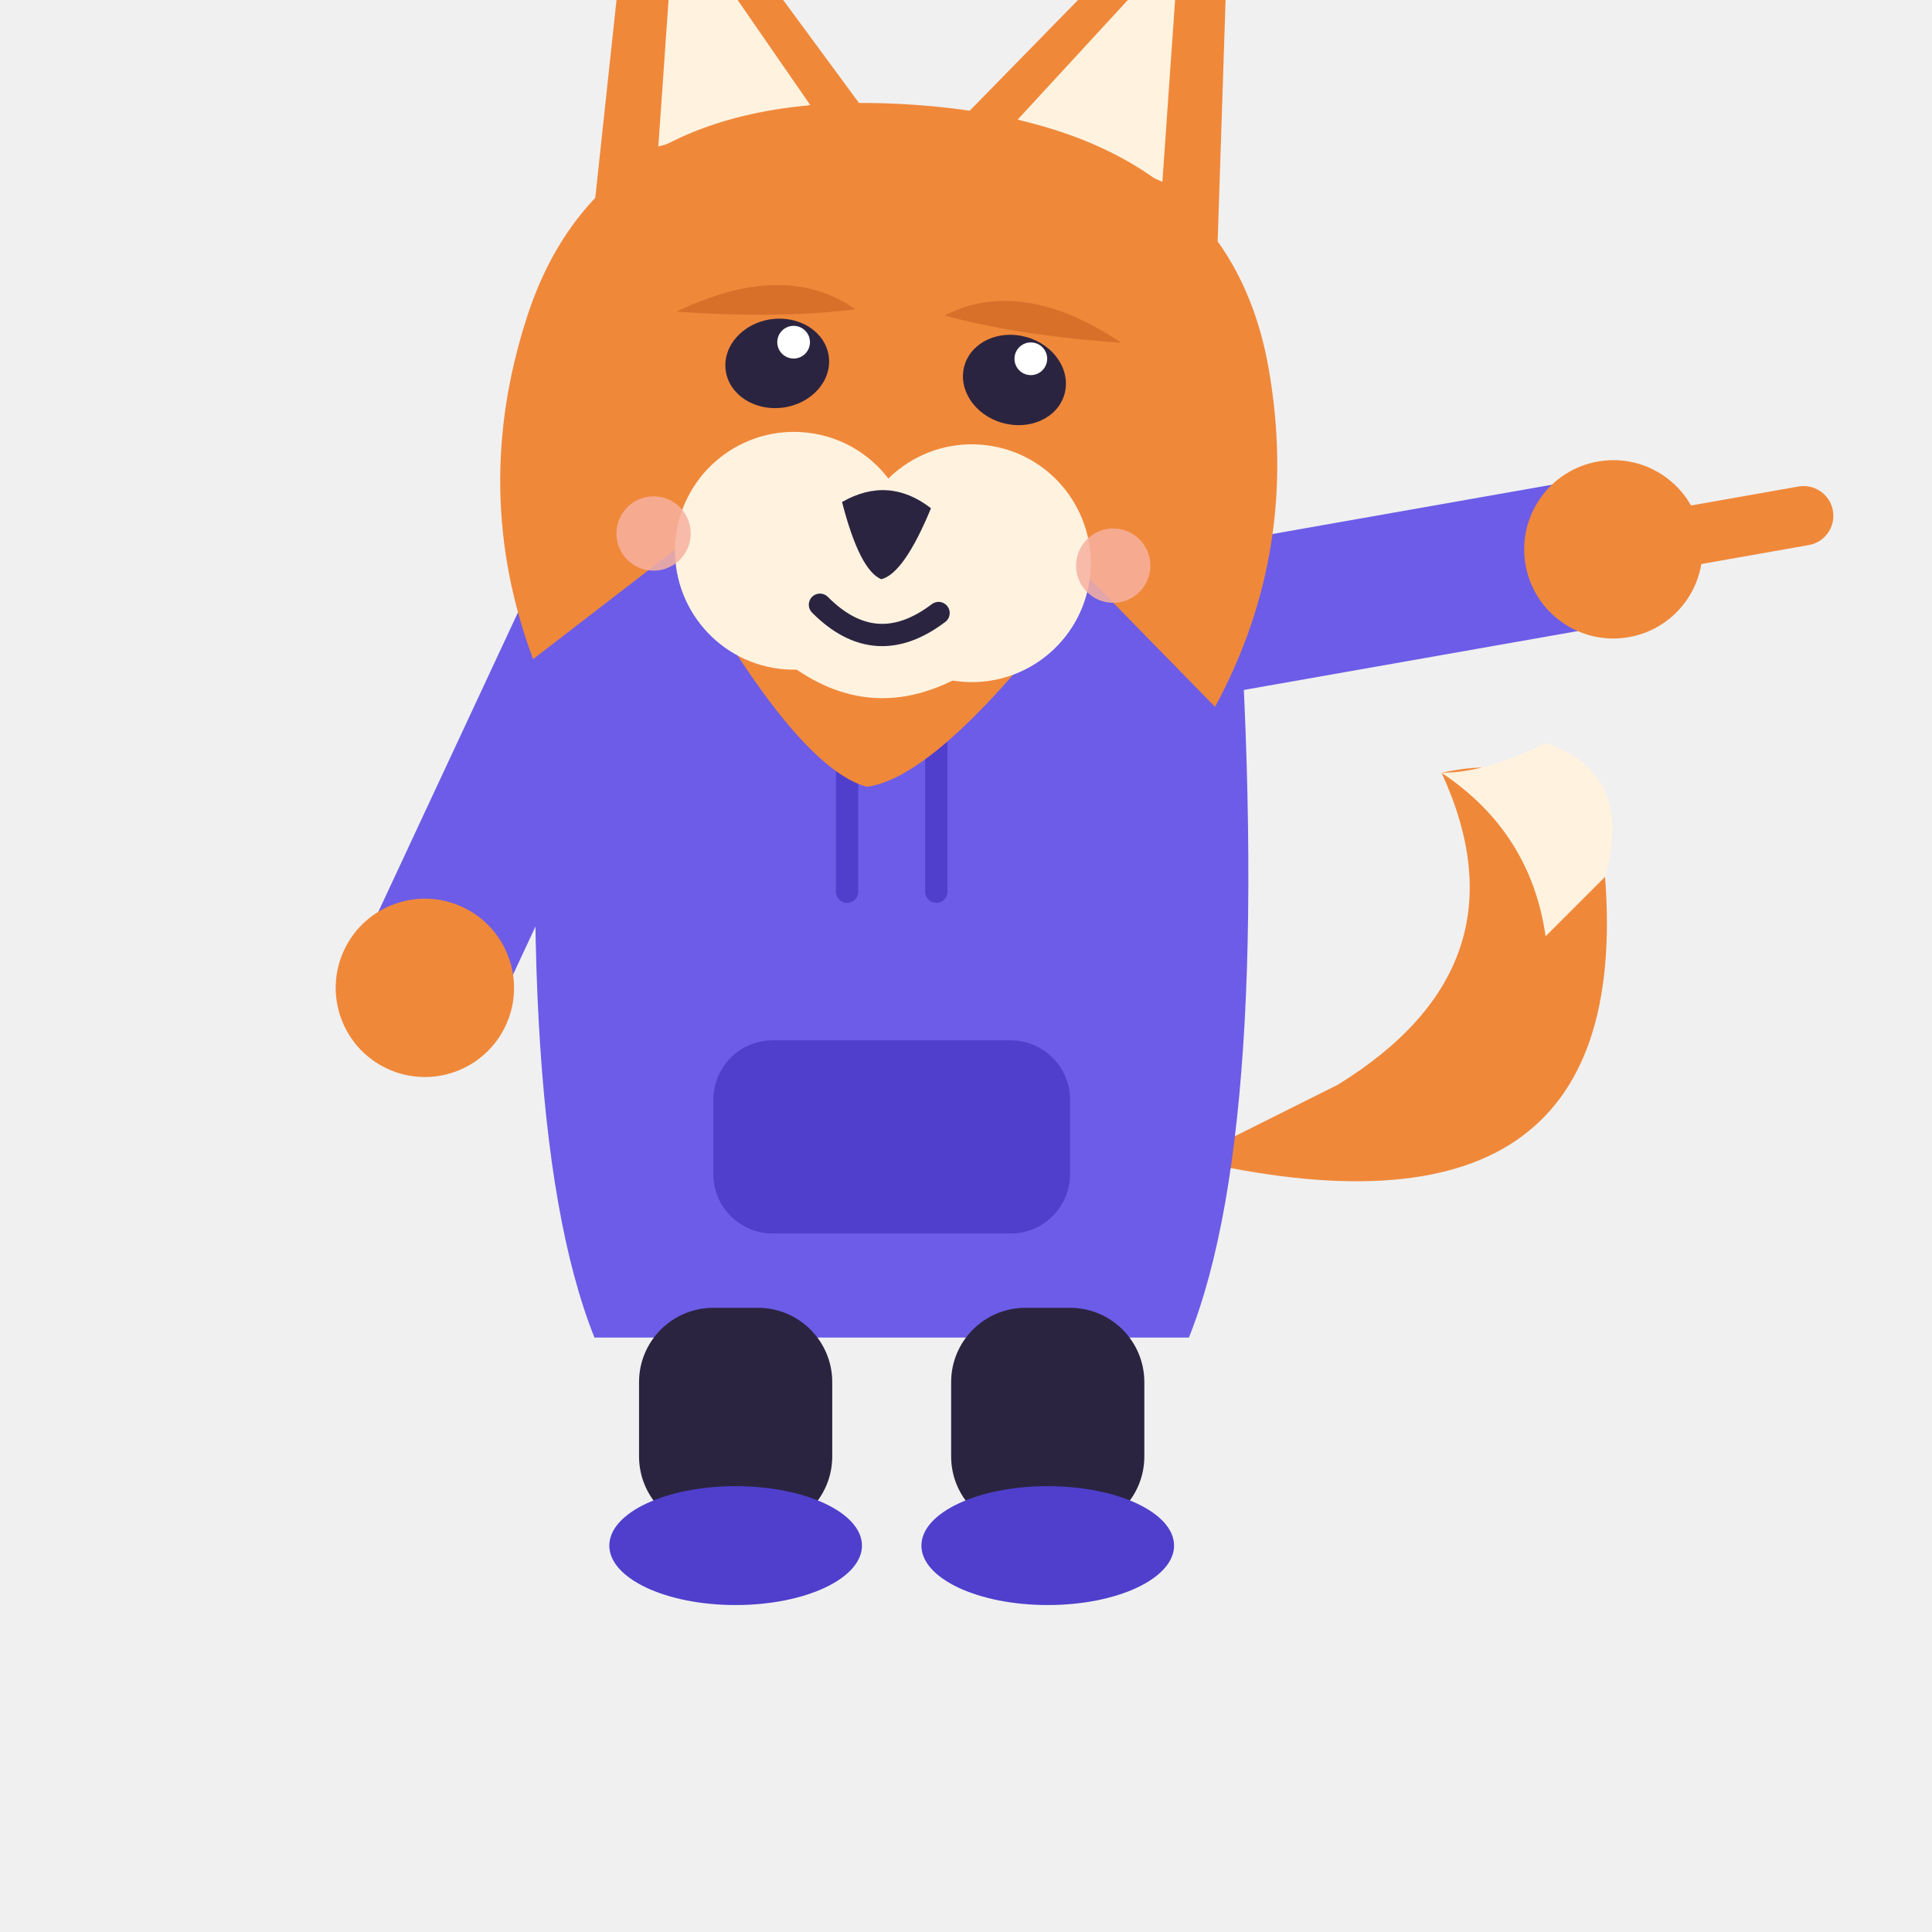
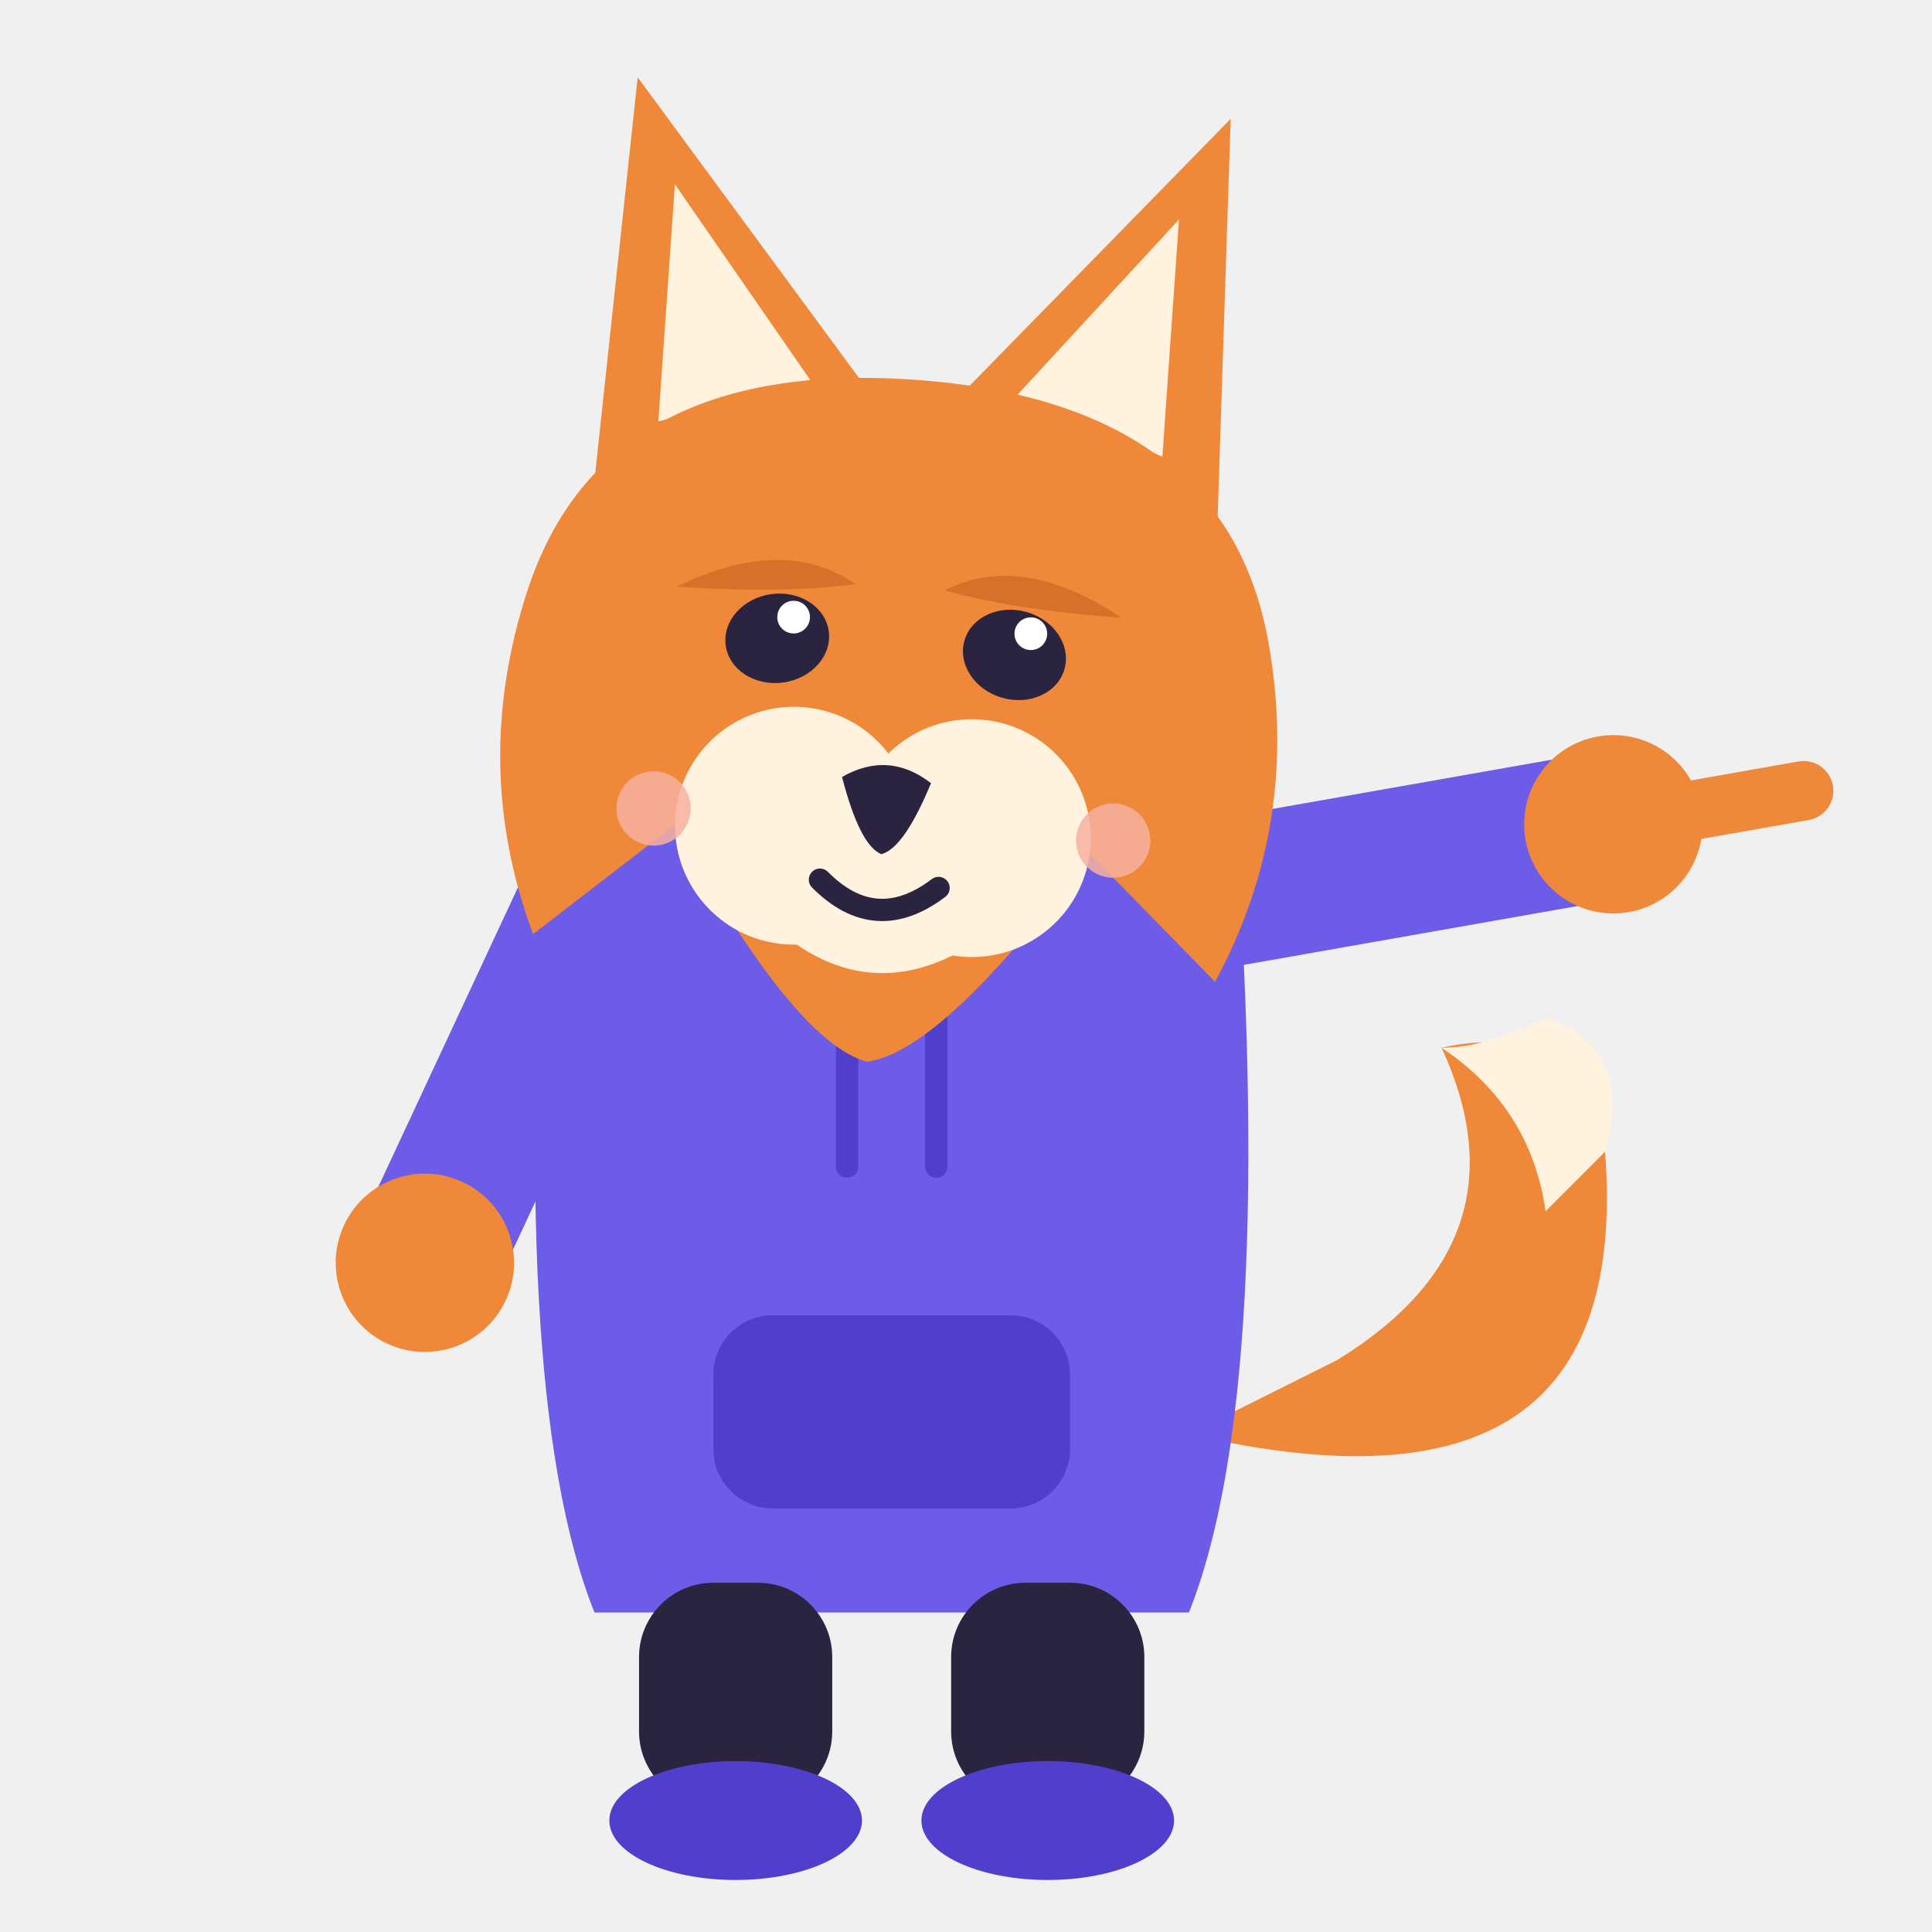
- <svg xmlns="http://www.w3.org/2000/svg" viewBox="0 0 260 260" width="260" height="260" role="img" aria-label="Maskotka Unfooly, poza: wskazuje">
+ <svg xmlns="http://www.w3.org/2000/svg" viewBox="0 -37 260 260" width="260" height="260" role="img" aria-label="Maskotka Unfooly, poza: wskazuje">
  <g transform="translate(120,60)">
    <path d="M40,96 Q100,110 96,58 Q92,40 74,44 Q86,70 60,86 Z" fill="#F0883A" />
    <path d="M96,58 Q100,44 88,40 Q80,44 74,44 Q86,52 88,66 Z" fill="#FFF3E0" />
    <path d="M-46,10 Q-52,90 -40,120 L40,120 Q52,90 46,10 Q0,-6 -46,10 Z" fill="#6C5CE7" />
    <path d="M-22,10 Q0,40 22,10 Q0,2 -22,10 Z" fill="#4F3FCC" />
    <rect x="-24" y="80" width="48" height="26" rx="8" fill="#4F3FCC" />
    <line x1="-6" y1="26" x2="-6" y2="60" stroke="#4F3FCC" stroke-width="3" stroke-linecap="round" />
    <line x1="6" y1="26" x2="6" y2="60" stroke="#4F3FCC" stroke-width="3" stroke-linecap="round" />
    <rect x="-34" y="116" width="26" height="30" rx="10" fill="#2B2440" />
    <rect x="8" y="116" width="26" height="30" rx="10" fill="#2B2440" />
    <ellipse cx="-21" cy="148" rx="17" ry="8" fill="#4F3FCC" />
    <ellipse cx="21" cy="148" rx="17" ry="8" fill="#4F3FCC" />
    <g transform="translate(-40,24) rotate(25)">
      <path d="M0,0 L0,54" stroke="#6C5CE7" stroke-width="20" stroke-linecap="round" />
      <circle cx="0" cy="54" r="12" fill="#F0883A" />
    </g>
    <g transform="translate(40,24) rotate(-100)">
      <path d="M0,0 L0,58" stroke="#6C5CE7" stroke-width="20" stroke-linecap="round" />
      <circle cx="0" cy="58" r="12" fill="#F0883A" />
      <line x1="0" y1="62" x2="0" y2="84" stroke="#F0883A" stroke-width="8" stroke-linecap="round" />
    </g>
    <g transform="translate(0,-2)">
      <g transform="rotate(4)">
        <path d="M-42,-28 L-40,-82 L-6,-42 Z" fill="#F0883A" />
        <path d="M-34,-36 L-34,-68 L-14,-43 Z" fill="#FFF3E0" />
        <path d="M42,-28 L40,-82 L6,-42 Z" fill="#F0883A" />
        <path d="M34,-36 L34,-68 L14,-43 Z" fill="#FFF3E0" />
        <path d="M0,-44 Q42,-44 50,-12 Q56,12 46,34 L28,18 Q10,46 0,48 Q-10,46 -28,18 L-46,34 Q-56,12 -50,-12 Q-42,-44 0,-44 Z" fill="#F0883A" />
        <circle cx="-12" cy="17" r="16" fill="#FFF3E0" />
        <circle cx="12" cy="17" r="16" fill="#FFF3E0" />
        <path d="M-24,20 Q0,52 24,20 Z" fill="#FFF3E0" />
        <circle cx="-31" cy="16" r="5" fill="#F7B2A0" opacity="0.85" />
        <circle cx="31" cy="16" r="5" fill="#F7B2A0" opacity="0.85" />
        <path d="M-30,-14 Q-16,-22 -6,-16 Q-16,-14 -30,-14 Z" fill="#D8702A" />
        <path d="M30,-14 Q16,-22 6,-16 Q16,-14 30,-14 Z" fill="#D8702A" />
        <ellipse cx="-16" cy="-8" rx="7" ry="6" transform="rotate(-12 -16 -8)" fill="#2B2440" />
        <ellipse cx="16" cy="-8" rx="7" ry="6" transform="rotate(12 16 -8)" fill="#2B2440" />
        <circle cx="-14" cy="-11" r="2.2" fill="#FFFFFF" />
        <circle cx="18" cy="-11" r="2.2" fill="#FFFFFF" />
        <path d="M-6,10 Q0,6 6,10 Q3,19 0,20 Q-3,19 -6,10 Z" fill="#2B2440" />
        <path d="M-8,24 Q0,31 8,24" stroke="#2B2440" stroke-width="3" fill="none" stroke-linecap="round" />
      </g>
    </g>
  </g>
</svg>
